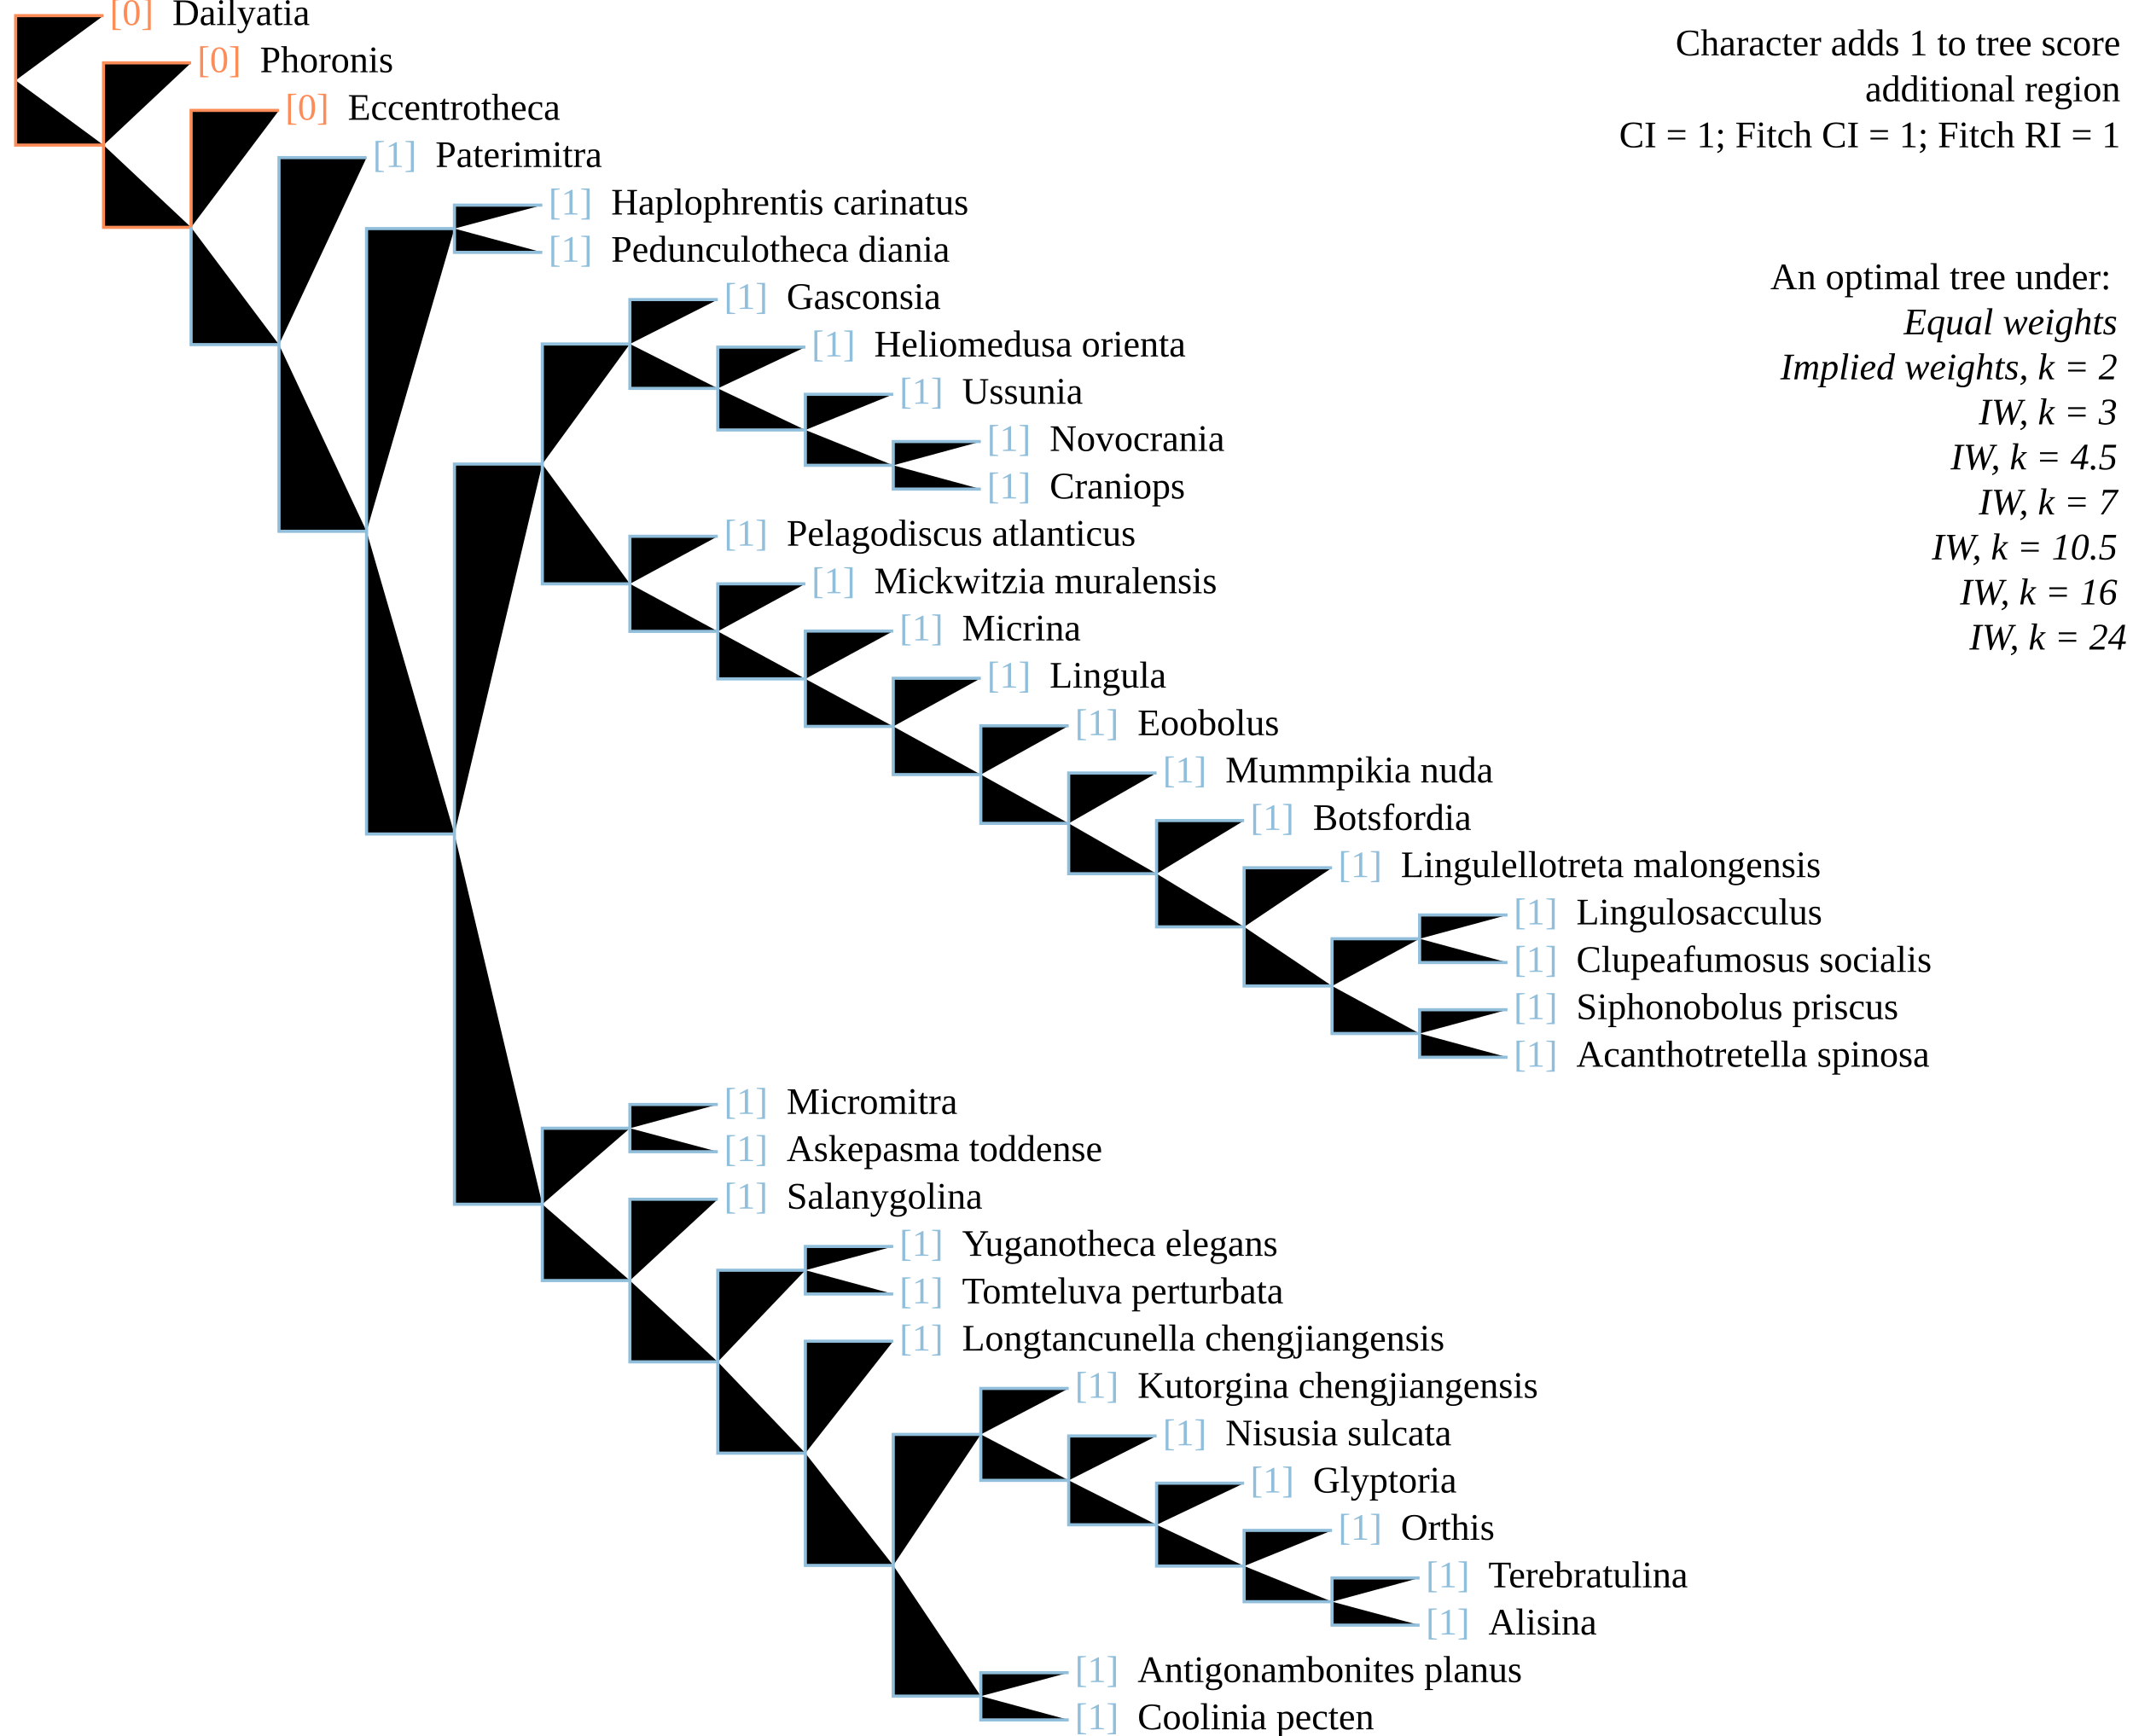
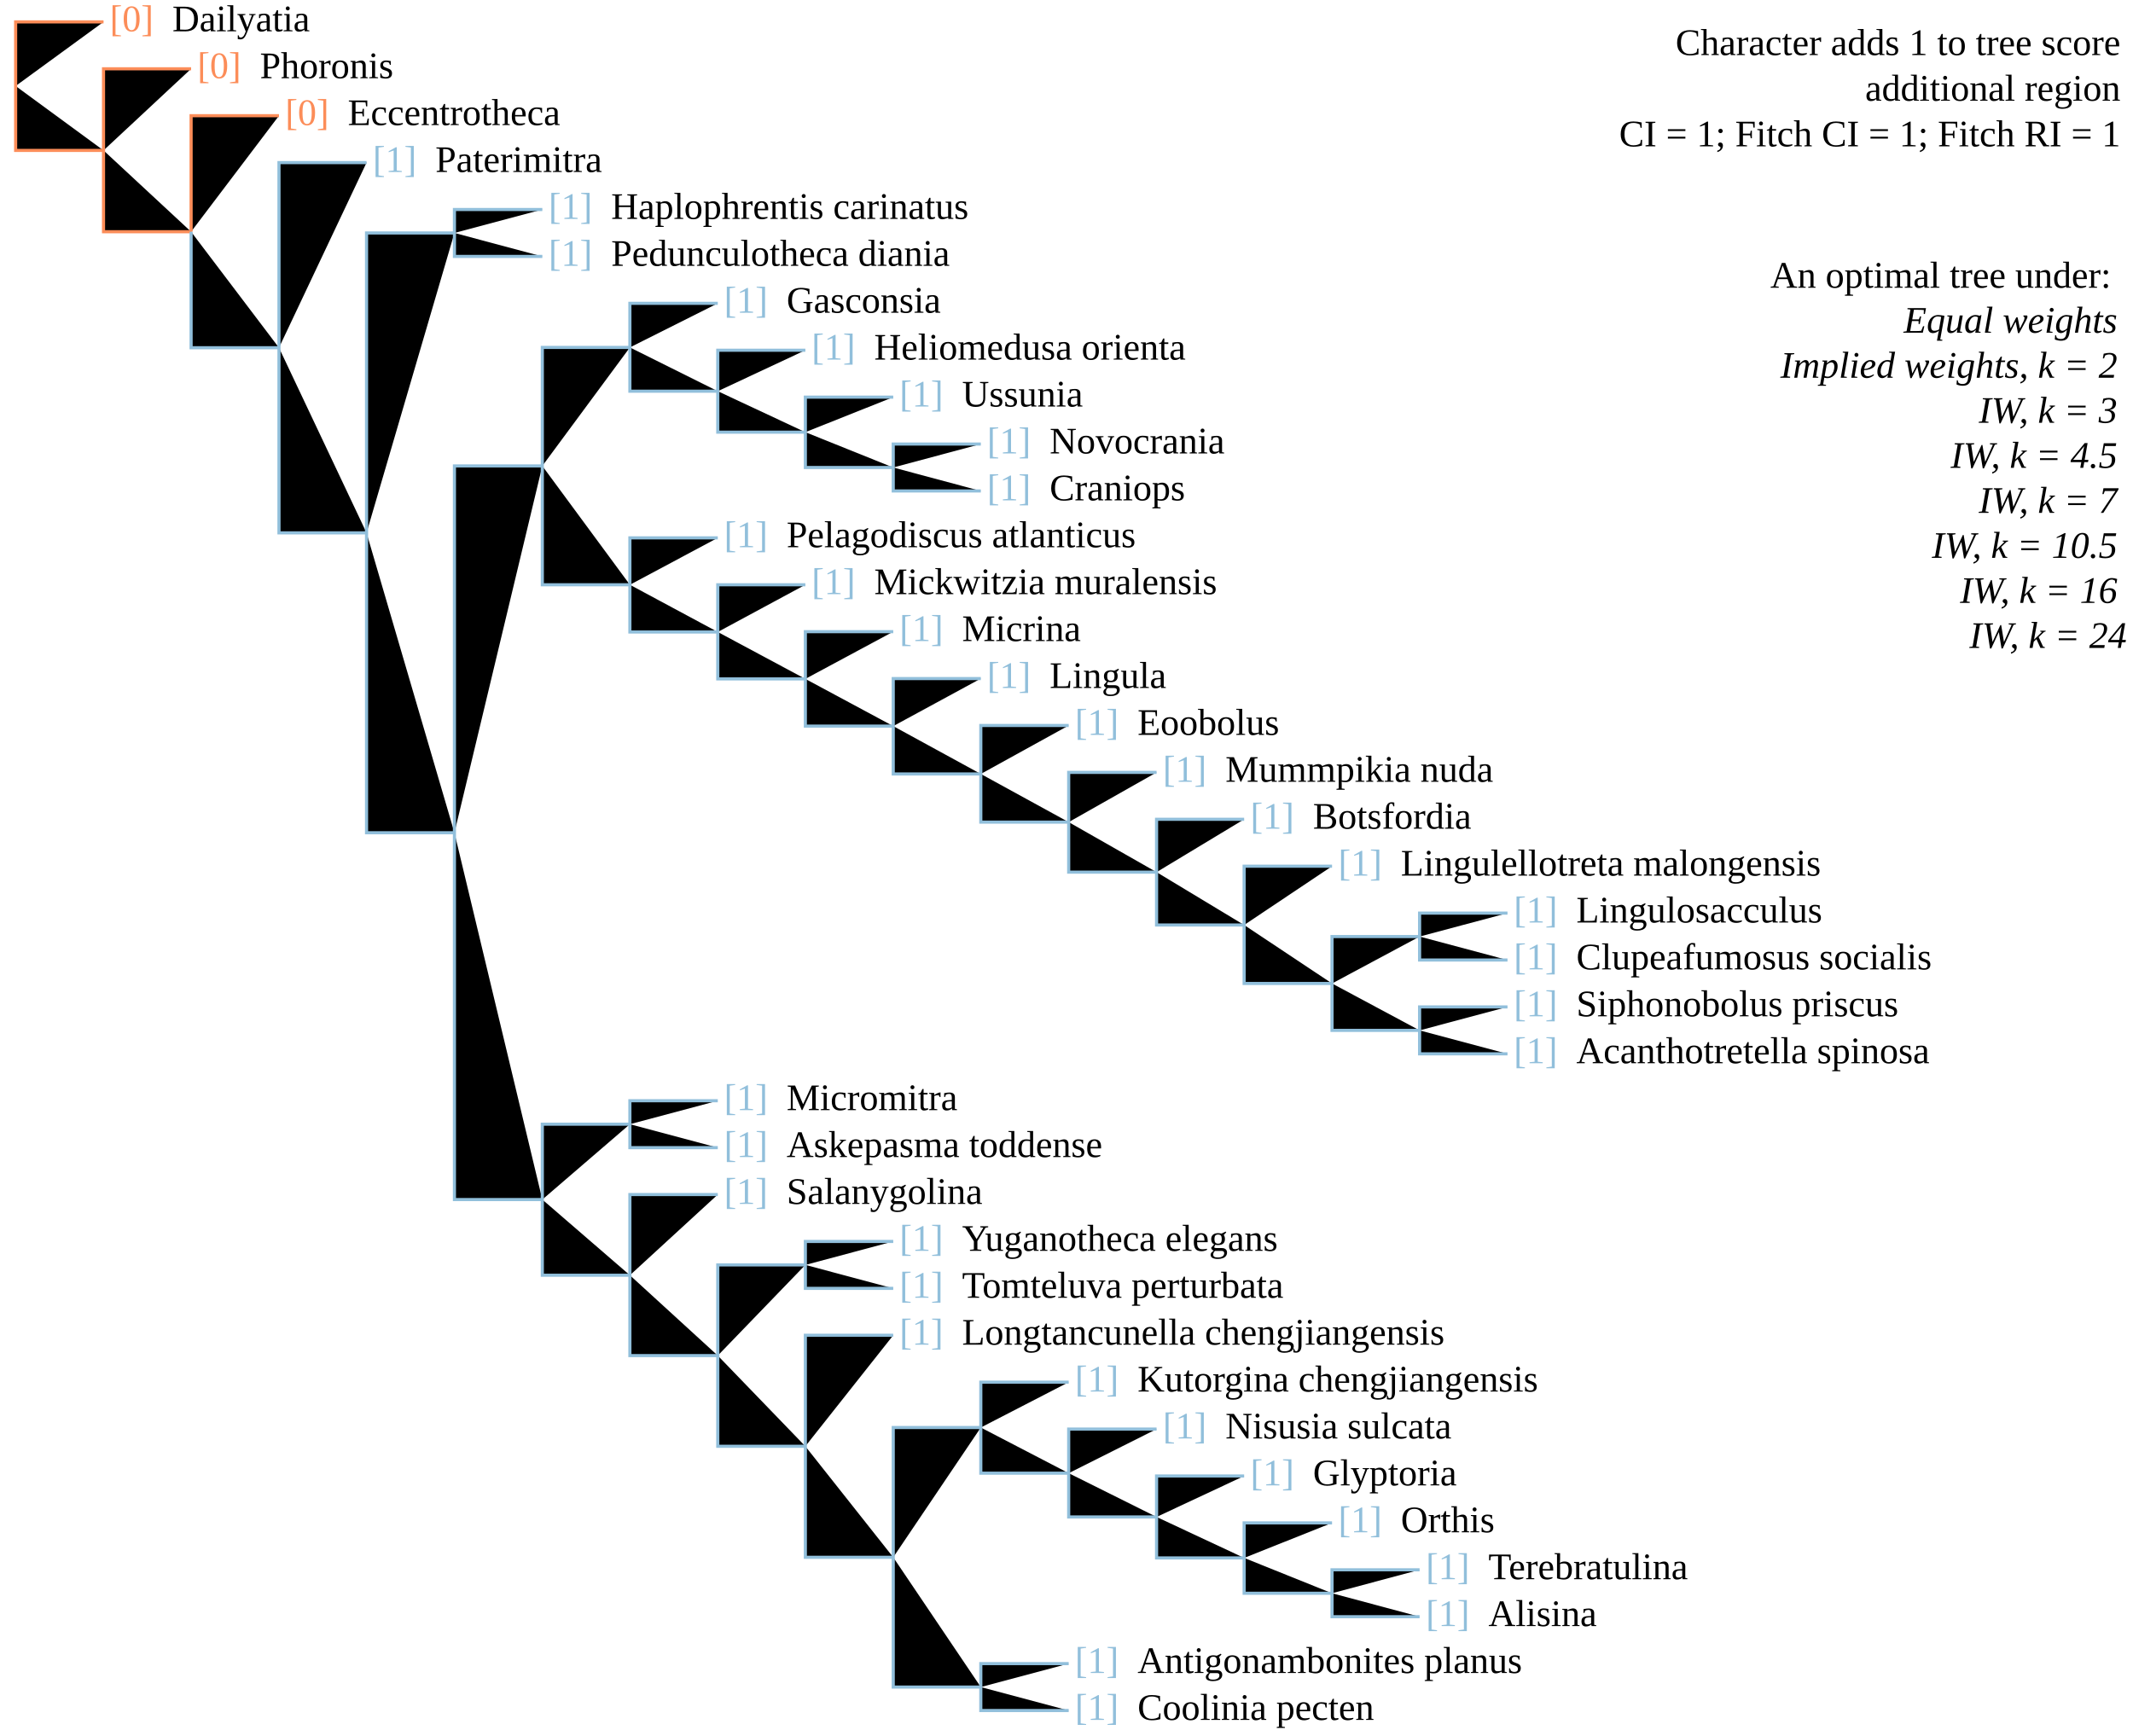
<svg xmlns="http://www.w3.org/2000/svg" version="1.1" width="682" height="555" class="tree" char="2">
-   <text x="678" y="17.7" text-anchor="end" class="stepsLabel">Character adds <tspan class="score">1</tspan> to tree score</text>
-   <text x="678" y="32.4" text-anchor="end" class="stepsLabel">
+   <text x="678" y="17.6" text-anchor="end" class="stepsLabel">Character adds <tspan class="score">1</tspan> to tree score</text>
+   <text x="678" y="32.2" text-anchor="end" class="stepsLabel">
    <tspan class="score" /> additional region</text>
-   <text x="678" y="47.1" text-anchor="end" class="stepsLabel">CI = 1; Fitch CI = 1; Fitch RI = 1</text>
-   <text x="678" y="76.5" text-anchor="end" class="stepsLabel">
+   <text x="678" y="46.8" text-anchor="end" class="stepsLabel">CI = 1; Fitch CI = 1; Fitch RI = 1</text>
+   <text x="678" y="76" text-anchor="end" class="stepsLabel">
    <tspan dy="16">An optimal tree under:</tspan>
    <tspan x="680" style="font-style:italic" class="thisAn" dy="1.2em">Equal weights</tspan>
    <tspan x="680" style="font-style:italic" class="notThisAn" dy="1.2em">Implied weights, k = 2</tspan>
    <tspan x="680" style="font-style:italic" class="notThisAn" dy="1.2em">IW, k = 3</tspan>
    <tspan x="680" style="font-style:italic" class="notThisAn" dy="1.2em">IW, k = 4.5</tspan>
    <tspan x="680" style="font-style:italic" class="notThisAn" dy="1.2em">IW, k = 7</tspan>
    <tspan x="680" style="font-style:italic" class="notThisAn" dy="1.2em">IW, k = 10.5</tspan>
    <tspan x="680" style="font-style:italic" class="notThisAn" dy="1.2em">IW, k = 16</tspan>
    <tspan x="680" style="font-style:italic" class="notThisAn" dy="1.2em">IW, k = 24</tspan>
  </text>
-   <text x="35.1" y="8" fill="#fc8d59" class="flag">[0]</text>
-   <text x="55.1" y="8" class="taxonLabel">Dailyatia</text>
-   <text x="91.2" y="38.3" fill="#fc8d59" class="flag">[0]</text>
-   <text x="111.2" y="38.3" class="taxonLabel">Eccentrotheca</text>
-   <text x="63.1" y="23.1" fill="#fc8d59" class="flag">[0]</text>
-   <text x="83.1" y="23.1" class="taxonLabel">Phoronis</text>
-   <text x="119.2" y="53.4" fill="#91bfdb" class="flag">[1]</text>
-   <text x="139.2" y="53.4" class="taxonLabel">Paterimitra</text>
-   <text x="175.4" y="83.7" fill="#91bfdb" class="flag">[1]</text>
-   <text x="195.4" y="83.7" class="taxonLabel">Pedunculotheca diania</text>
-   <text x="175.4" y="68.6" fill="#91bfdb" class="flag">[1]</text>
-   <text x="195.4" y="68.6" class="taxonLabel">Haplophrentis carinatus</text>
-   <text x="231.5" y="98.8" fill="#91bfdb" class="flag">[1]</text>
-   <text x="251.5" y="98.8" class="taxonLabel">Gasconsia</text>
-   <text x="259.5" y="114" fill="#91bfdb" class="flag">[1]</text>
-   <text x="279.5" y="114" class="taxonLabel">Heliomedusa orienta</text>
-   <text x="287.6" y="129.1" fill="#91bfdb" class="flag">[1]</text>
-   <text x="307.6" y="129.1" class="taxonLabel">Ussunia</text>
-   <text x="315.6" y="159.4" fill="#91bfdb" class="flag">[1]</text>
-   <text x="335.6" y="159.4" class="taxonLabel">Craniops</text>
-   <text x="315.6" y="144.2" fill="#91bfdb" class="flag">[1]</text>
-   <text x="335.6" y="144.2" class="taxonLabel">Novocrania</text>
-   <text x="231.5" y="174.5" fill="#91bfdb" class="flag">[1]</text>
-   <text x="251.5" y="174.5" class="taxonLabel">Pelagodiscus atlanticus</text>
-   <text x="259.5" y="189.7" fill="#91bfdb" class="flag">[1]</text>
-   <text x="279.5" y="189.7" class="taxonLabel">Mickwitzia muralensis</text>
-   <text x="287.6" y="204.8" fill="#91bfdb" class="flag">[1]</text>
-   <text x="307.6" y="204.8" class="taxonLabel">Micrina</text>
-   <text x="315.6" y="219.9" fill="#91bfdb" class="flag">[1]</text>
-   <text x="335.6" y="219.9" class="taxonLabel">Lingula</text>
-   <text x="343.7" y="235.1" fill="#91bfdb" class="flag">[1]</text>
-   <text x="363.7" y="235.1" class="taxonLabel">Eoobolus</text>
-   <text x="371.8" y="250.2" fill="#91bfdb" class="flag">[1]</text>
-   <text x="391.8" y="250.2" class="taxonLabel">Mummpikia nuda</text>
-   <text x="399.8" y="265.4" fill="#91bfdb" class="flag">[1]</text>
-   <text x="419.8" y="265.4" class="taxonLabel">Botsfordia</text>
-   <text x="484" y="295.6" fill="#91bfdb" class="flag">[1]</text>
-   <text x="504" y="295.6" class="taxonLabel">Lingulosacculus</text>
-   <text x="427.9" y="280.5" fill="#91bfdb" class="flag">[1]</text>
-   <text x="447.9" y="280.5" class="taxonLabel">Lingulellotreta malongensis</text>
-   <text x="484" y="310.8" fill="#91bfdb" class="flag">[1]</text>
-   <text x="504" y="310.8" class="taxonLabel">Clupeafumosus socialis</text>
-   <text x="484" y="341.1" fill="#91bfdb" class="flag">[1]</text>
-   <text x="504" y="341.1" class="taxonLabel">Acanthotretella spinosa</text>
-   <text x="484" y="325.9" fill="#91bfdb" class="flag">[1]</text>
-   <text x="504" y="325.9" class="taxonLabel">Siphonobolus priscus</text>
-   <text x="231.5" y="371.3" fill="#91bfdb" class="flag">[1]</text>
-   <text x="251.5" y="371.3" class="taxonLabel">Askepasma toddense</text>
-   <text x="231.5" y="356.2" fill="#91bfdb" class="flag">[1]</text>
-   <text x="251.5" y="356.2" class="taxonLabel">Micromitra</text>
-   <text x="231.5" y="386.5" fill="#91bfdb" class="flag">[1]</text>
-   <text x="251.5" y="386.5" class="taxonLabel">Salanygolina</text>
-   <text x="287.6" y="416.8" fill="#91bfdb" class="flag">[1]</text>
-   <text x="307.6" y="416.8" class="taxonLabel">Tomteluva perturbata</text>
-   <text x="287.6" y="401.6" fill="#91bfdb" class="flag">[1]</text>
-   <text x="307.6" y="401.6" class="taxonLabel">Yuganotheca elegans</text>
-   <text x="343.7" y="447" fill="#91bfdb" class="flag">[1]</text>
-   <text x="363.7" y="447" class="taxonLabel">Kutorgina chengjiangensis</text>
-   <text x="371.8" y="462.2" fill="#91bfdb" class="flag">[1]</text>
-   <text x="391.8" y="462.2" class="taxonLabel">Nisusia sulcata</text>
-   <text x="399.8" y="477.3" fill="#91bfdb" class="flag">[1]</text>
-   <text x="419.8" y="477.3" class="taxonLabel">Glyptoria</text>
-   <text x="287.6" y="431.9" fill="#91bfdb" class="flag">[1]</text>
-   <text x="307.6" y="431.9" class="taxonLabel">Longtancunella chengjiangensis</text>
-   <text x="455.9" y="522.7" fill="#91bfdb" class="flag">[1]</text>
-   <text x="475.9" y="522.7" class="taxonLabel">Alisina</text>
-   <text x="427.9" y="492.4" fill="#91bfdb" class="flag">[1]</text>
-   <text x="447.9" y="492.4" class="taxonLabel">Orthis</text>
-   <text x="455.9" y="507.6" fill="#91bfdb" class="flag">[1]</text>
-   <text x="475.9" y="507.6" class="taxonLabel">Terebratulina</text>
-   <text x="343.7" y="553" fill="#91bfdb" class="flag">[1]</text>
-   <text x="363.7" y="553" class="taxonLabel">Coolinia pecten</text>
-   <text x="343.7" y="537.9" fill="#91bfdb" class="flag">[1]</text>
-   <text x="363.7" y="537.9" class="taxonLabel">Antigonambonites planus</text>
-   <path d="M5,25.7V5H33.1M5,25.7V46.4H33.1M33.1,46.4V20.1H61.1M33.1,46.4V72.7H61.1M61.1,72.7V35.3H89.2" stroke="#fc8d59" />
-   <path d="M61.1,72.7V110.2H89.2M89.2,110.2V50.4H117.2M89.2,110.2V169.9H117.2M117.2,169.9V73.1H145.3M145.3,73.1V65.6H173.4M145.3,73.1V80.7H173.4M117.2,169.9V266.7H145.3M145.3,266.7V148.4H173.4M173.4,148.4V110H201.4M201.4,110V95.8H229.5M201.4,110V124.2H229.5M229.5,124.2V111H257.5M229.5,124.2V137.5H257.5M257.5,137.5V126.1H285.6M257.5,137.5V148.8H285.6M285.6,148.8V141.2H313.6M285.6,148.8V156.4H313.6M173.4,148.4V186.7H201.4M201.4,186.7V171.5H229.5M201.4,186.7V201.9H229.5M229.5,201.9V186.7H257.5M229.5,201.9V217.1H257.5M257.5,217.1V201.8H285.6M257.5,217.1V232.3H285.6M285.6,232.3V216.9H313.6M285.6,232.3V247.7H313.6M313.6,247.7V232.1H341.7M313.6,247.7V263.3H341.7M341.7,263.3V247.2H369.8M341.7,263.3V279.4H369.8M369.8,279.4V262.4H397.8M369.8,279.4V296.4H397.8M397.8,296.4V277.5H425.9M397.8,296.4V315.3H425.9M425.9,315.3V300.2H453.9M453.9,300.2V292.6H482M453.9,300.2V307.8H482M425.9,315.3V330.5H453.9M453.9,330.5V322.9H482M453.9,330.5V338.1H482M145.3,266.7V385.1H173.4M173.4,385.1V360.8H201.4M201.4,360.8V353.2H229.5M201.4,360.8V368.3H229.5M173.4,385.1V409.5H201.4M201.4,409.5V383.5H229.5M201.4,409.5V435.5H229.5M229.5,435.5V406.2H257.5M257.5,406.2V398.6H285.6M257.5,406.2V413.8H285.6M229.5,435.5V464.7H257.5M257.5,464.7V428.9H285.6M257.5,464.7V500.6H285.6M285.6,500.6V458.7H313.6M313.6,458.7V444H341.7M313.6,458.7V473.4H341.7M341.7,473.4V459.2H369.8M341.7,473.4V487.6H369.8M369.8,487.6V474.3H397.8M369.8,487.6V500.8H397.8M397.8,500.8V489.4H425.9M397.8,500.8V512.2H425.9M425.9,512.2V504.6H453.9M425.9,512.2V519.7H453.9M285.6,500.6V542.4H313.6M313.6,542.4V534.9H341.7M313.6,542.4V550H341.7" stroke="#91bfdb" />
+   <text x="35.1" y="10" fill="#fc8d59" class="flag">[0]</text>
+   <text x="55.1" y="10" class="taxonLabel">Dailyatia</text>
+   <text x="91.2" y="40" fill="#fc8d59" class="flag">[0]</text>
+   <text x="111.2" y="40" class="taxonLabel">Eccentrotheca</text>
+   <text x="63.1" y="25" fill="#fc8d59" class="flag">[0]</text>
+   <text x="83.1" y="25" class="taxonLabel">Phoronis</text>
+   <text x="119.2" y="55" fill="#91bfdb" class="flag">[1]</text>
+   <text x="139.2" y="55" class="taxonLabel">Paterimitra</text>
+   <text x="175.4" y="85" fill="#91bfdb" class="flag">[1]</text>
+   <text x="195.4" y="85" class="taxonLabel">Pedunculotheca diania</text>
+   <text x="175.4" y="70" fill="#91bfdb" class="flag">[1]</text>
+   <text x="195.4" y="70" class="taxonLabel">Haplophrentis carinatus</text>
+   <text x="231.5" y="100" fill="#91bfdb" class="flag">[1]</text>
+   <text x="251.5" y="100" class="taxonLabel">Gasconsia</text>
+   <text x="259.5" y="115" fill="#91bfdb" class="flag">[1]</text>
+   <text x="279.5" y="115" class="taxonLabel">Heliomedusa orienta</text>
+   <text x="287.6" y="130" fill="#91bfdb" class="flag">[1]</text>
+   <text x="307.6" y="130" class="taxonLabel">Ussunia</text>
+   <text x="315.6" y="160" fill="#91bfdb" class="flag">[1]</text>
+   <text x="335.6" y="160" class="taxonLabel">Craniops</text>
+   <text x="315.6" y="145" fill="#91bfdb" class="flag">[1]</text>
+   <text x="335.6" y="145" class="taxonLabel">Novocrania</text>
+   <text x="231.5" y="175" fill="#91bfdb" class="flag">[1]</text>
+   <text x="251.5" y="175" class="taxonLabel">Pelagodiscus atlanticus</text>
+   <text x="259.5" y="190" fill="#91bfdb" class="flag">[1]</text>
+   <text x="279.5" y="190" class="taxonLabel">Mickwitzia muralensis</text>
+   <text x="287.6" y="205" fill="#91bfdb" class="flag">[1]</text>
+   <text x="307.6" y="205" class="taxonLabel">Micrina</text>
+   <text x="315.6" y="220" fill="#91bfdb" class="flag">[1]</text>
+   <text x="335.6" y="220" class="taxonLabel">Lingula</text>
+   <text x="343.7" y="235" fill="#91bfdb" class="flag">[1]</text>
+   <text x="363.7" y="235" class="taxonLabel">Eoobolus</text>
+   <text x="371.8" y="250" fill="#91bfdb" class="flag">[1]</text>
+   <text x="391.8" y="250" class="taxonLabel">Mummpikia nuda</text>
+   <text x="399.8" y="265" fill="#91bfdb" class="flag">[1]</text>
+   <text x="419.8" y="265" class="taxonLabel">Botsfordia</text>
+   <text x="484" y="295" fill="#91bfdb" class="flag">[1]</text>
+   <text x="504" y="295" class="taxonLabel">Lingulosacculus</text>
+   <text x="427.9" y="280" fill="#91bfdb" class="flag">[1]</text>
+   <text x="447.9" y="280" class="taxonLabel">Lingulellotreta malongensis</text>
+   <text x="484" y="310" fill="#91bfdb" class="flag">[1]</text>
+   <text x="504" y="310" class="taxonLabel">Clupeafumosus socialis</text>
+   <text x="484" y="340" fill="#91bfdb" class="flag">[1]</text>
+   <text x="504" y="340" class="taxonLabel">Acanthotretella spinosa</text>
+   <text x="484" y="325" fill="#91bfdb" class="flag">[1]</text>
+   <text x="504" y="325" class="taxonLabel">Siphonobolus priscus</text>
+   <text x="231.5" y="370" fill="#91bfdb" class="flag">[1]</text>
+   <text x="251.5" y="370" class="taxonLabel">Askepasma toddense</text>
+   <text x="231.5" y="355" fill="#91bfdb" class="flag">[1]</text>
+   <text x="251.5" y="355" class="taxonLabel">Micromitra</text>
+   <text x="231.5" y="385" fill="#91bfdb" class="flag">[1]</text>
+   <text x="251.5" y="385" class="taxonLabel">Salanygolina</text>
+   <text x="287.6" y="415" fill="#91bfdb" class="flag">[1]</text>
+   <text x="307.6" y="415" class="taxonLabel">Tomteluva perturbata</text>
+   <text x="287.6" y="400" fill="#91bfdb" class="flag">[1]</text>
+   <text x="307.6" y="400" class="taxonLabel">Yuganotheca elegans</text>
+   <text x="343.7" y="445" fill="#91bfdb" class="flag">[1]</text>
+   <text x="363.7" y="445" class="taxonLabel">Kutorgina chengjiangensis</text>
+   <text x="371.8" y="460" fill="#91bfdb" class="flag">[1]</text>
+   <text x="391.8" y="460" class="taxonLabel">Nisusia sulcata</text>
+   <text x="399.8" y="475" fill="#91bfdb" class="flag">[1]</text>
+   <text x="419.8" y="475" class="taxonLabel">Glyptoria</text>
+   <text x="287.6" y="430" fill="#91bfdb" class="flag">[1]</text>
+   <text x="307.6" y="430" class="taxonLabel">Longtancunella chengjiangensis</text>
+   <text x="455.9" y="520" fill="#91bfdb" class="flag">[1]</text>
+   <text x="475.9" y="520" class="taxonLabel">Alisina</text>
+   <text x="427.9" y="490" fill="#91bfdb" class="flag">[1]</text>
+   <text x="447.9" y="490" class="taxonLabel">Orthis</text>
+   <text x="455.9" y="505" fill="#91bfdb" class="flag">[1]</text>
+   <text x="475.9" y="505" class="taxonLabel">Terebratulina</text>
+   <text x="343.7" y="550" fill="#91bfdb" class="flag">[1]</text>
+   <text x="363.7" y="550" class="taxonLabel">Coolinia pecten</text>
+   <text x="343.7" y="535" fill="#91bfdb" class="flag">[1]</text>
+   <text x="363.7" y="535" class="taxonLabel">Antigonambonites planus</text>
+   <path d="M5,27.5V7H33.1M5,27.5V48.1H33.1M33.1,48.1V22H61.1M33.1,48.1V74.1H61.1M61.1,74.1V37H89.2" stroke="#fc8d59" />
+   <path d="M61.1,74.1V111.2H89.2M89.2,111.2V52H117.2M89.2,111.2V170.4H117.2M117.2,170.4V74.5H145.3M145.3,74.5V67H173.4M145.3,74.5V82H173.4M117.2,170.4V266.3H145.3M145.3,266.3V149H173.4M173.4,149V111.1H201.4M201.4,111.1V97H229.5M201.4,111.1V125.1H229.5M229.5,125.1V112H257.5M229.5,125.1V138.2H257.5M257.5,138.2V127H285.6M257.5,138.2V149.5H285.6M285.6,149.5V142H313.6M285.6,149.5V157H313.6M173.4,149V187H201.4M201.4,187V172H229.5M201.4,187V202.1H229.5M229.5,202.1V187H257.5M229.5,202.1V217.1H257.5M257.5,217.1V202H285.6M257.5,217.1V232.2H285.6M285.6,232.2V217H313.6M285.6,232.2V247.5H313.6M313.6,247.5V232H341.7M313.6,247.5V262.9H341.7M341.7,262.9V247H369.8M341.7,262.9V278.9H369.8M369.8,278.9V262H397.8M369.8,278.9V295.8H397.8M397.8,295.8V277H425.9M397.8,295.8V314.5H425.9M425.9,314.5V299.5H453.9M453.9,299.5V292H482M453.9,299.5V307H482M425.9,314.5V329.5H453.9M453.9,329.5V322H482M453.9,329.5V337H482M145.3,266.3V383.6H173.4M173.4,383.6V359.5H201.4M201.4,359.5V352H229.5M201.4,359.5V367H229.5M173.4,383.6V407.8H201.4M201.4,407.8V382H229.5M201.4,407.8V433.5H229.5M229.5,433.5V404.5H257.5M257.5,404.5V397H285.6M257.5,404.5V412H285.6M229.5,433.5V462.5H257.5M257.5,462.5V427H285.6M257.5,462.5V498H285.6M285.6,498V456.5H313.6M313.6,456.5V442H341.7M313.6,456.5V471.1H341.7M341.7,471.1V457H369.8M341.7,471.1V485.1H369.8M369.8,485.1V472H397.8M369.8,485.1V498.2H397.8M397.8,498.2V487H425.9M397.8,498.2V509.5H425.9M425.9,509.5V502H453.9M425.9,509.5V517H453.9M285.6,498V539.5H313.6M313.6,539.5V532H341.7M313.6,539.5V547H341.7" stroke="#91bfdb" />
</svg>
